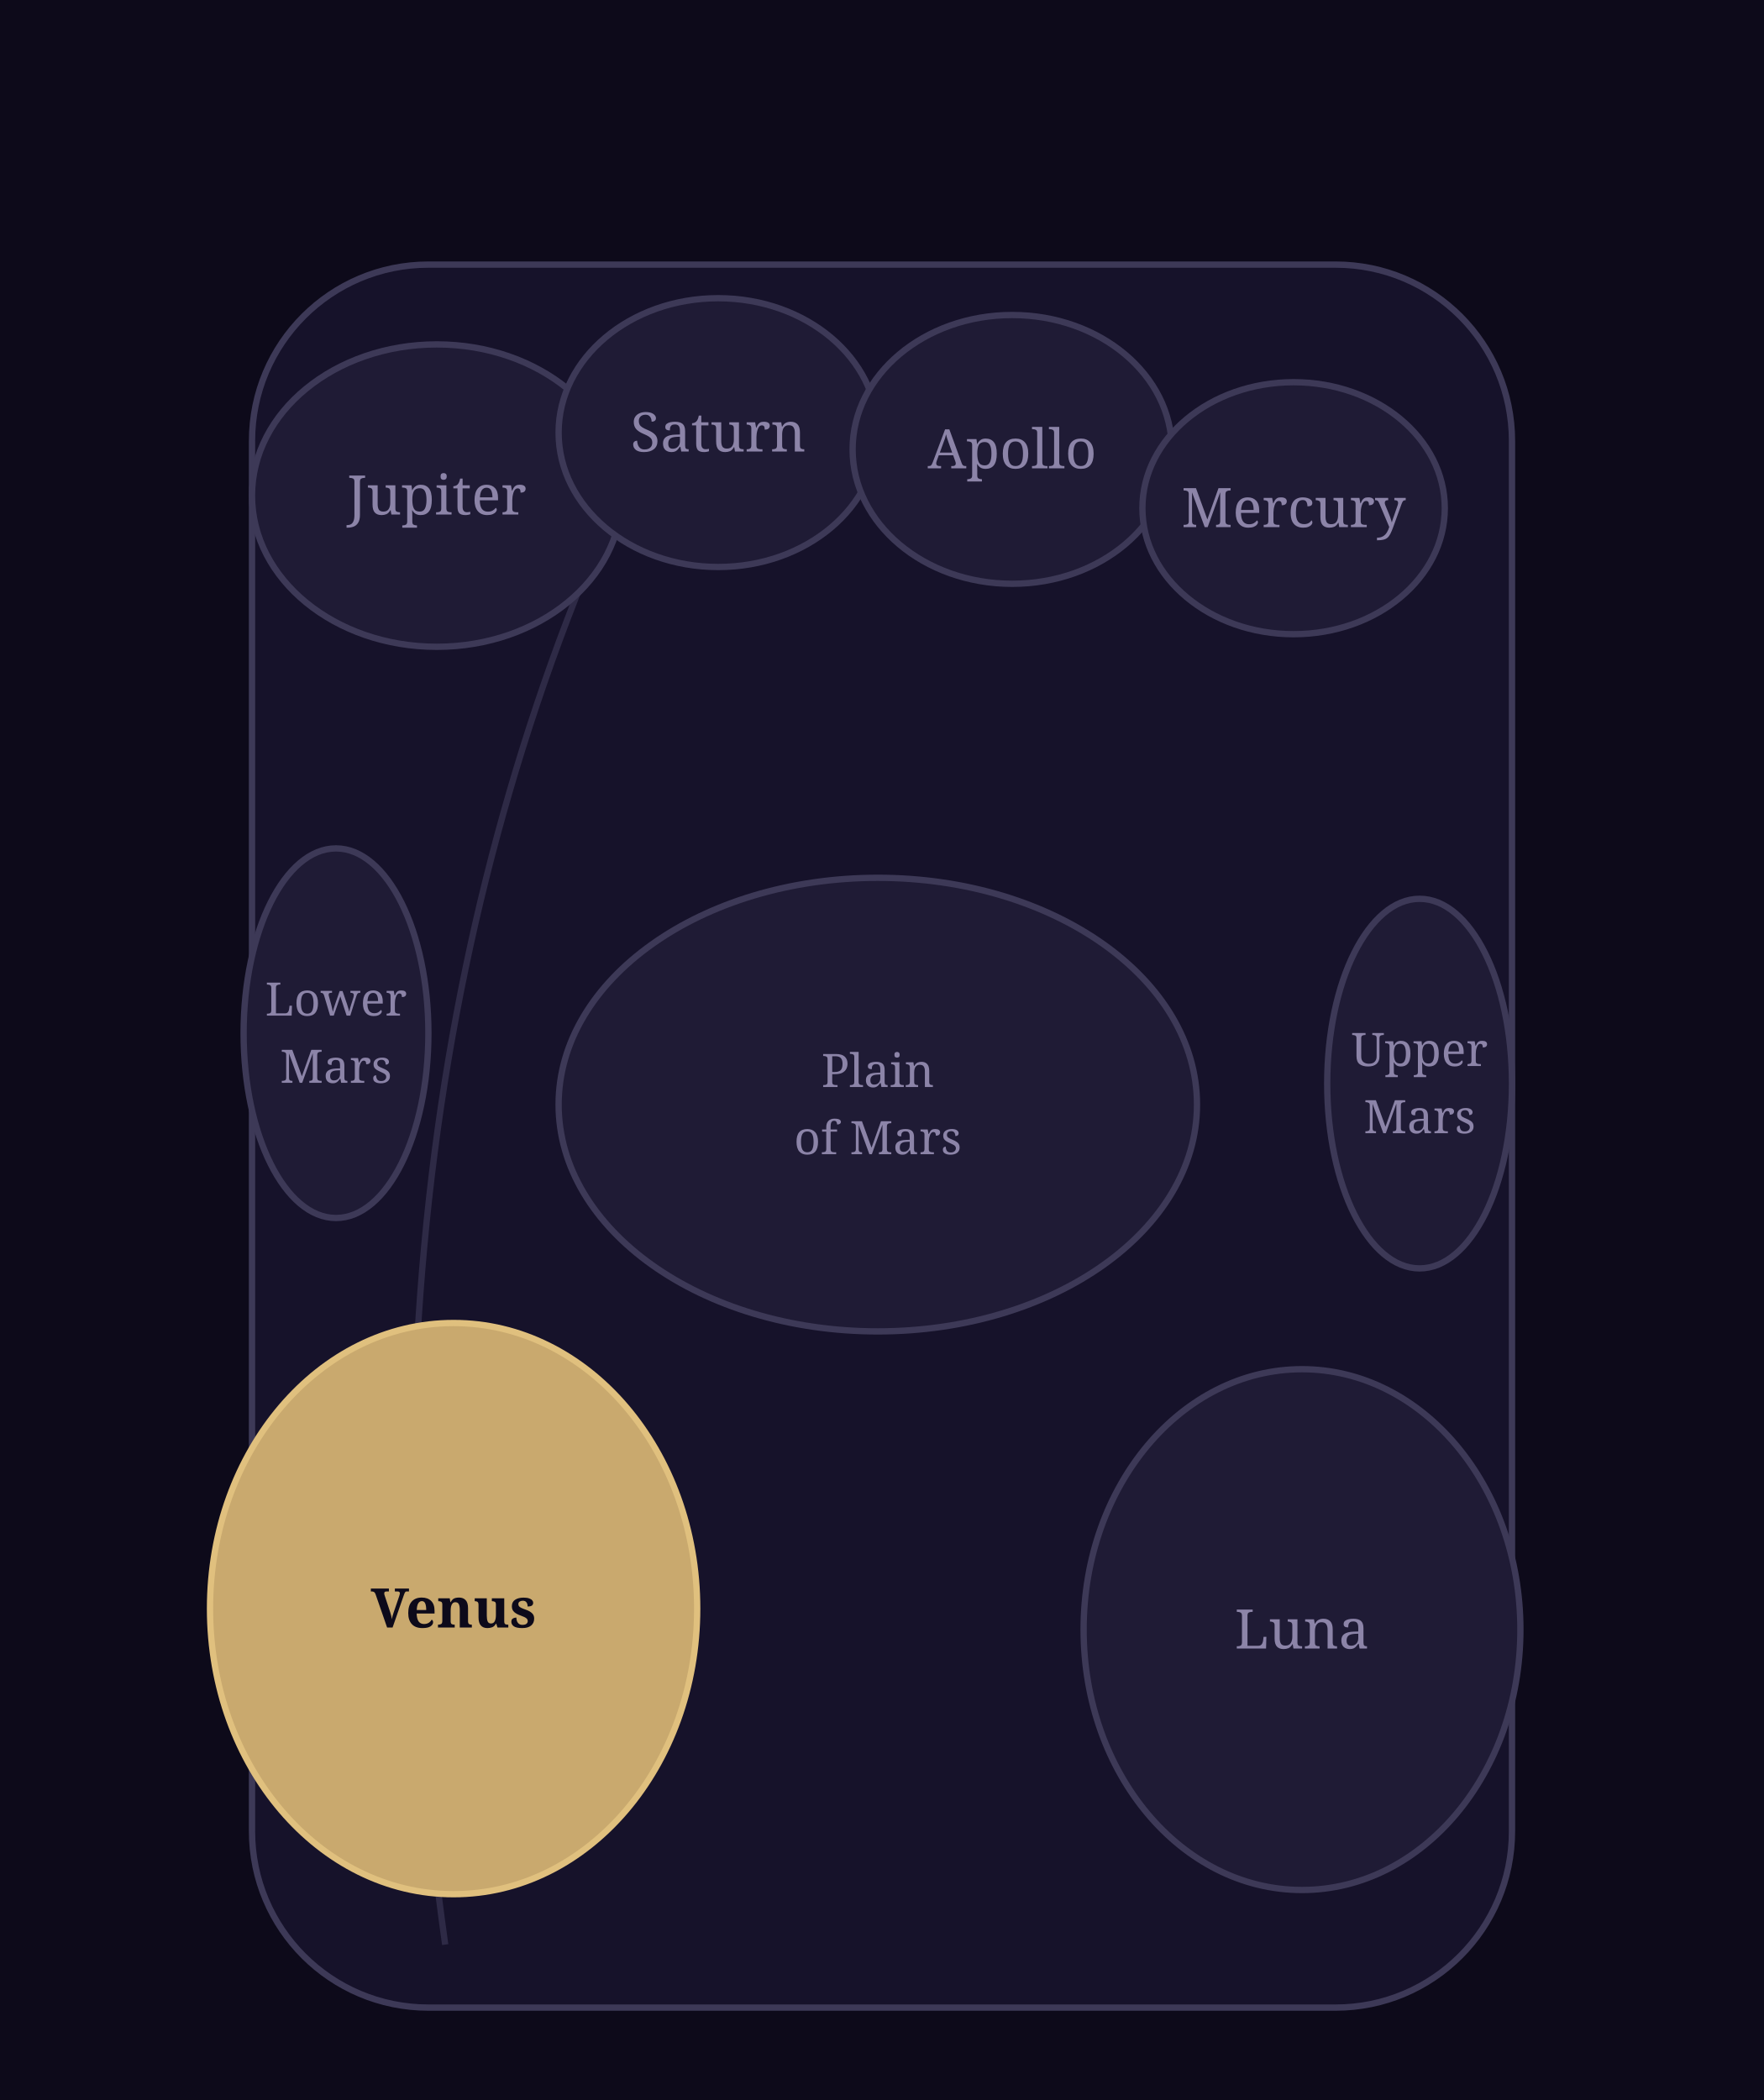
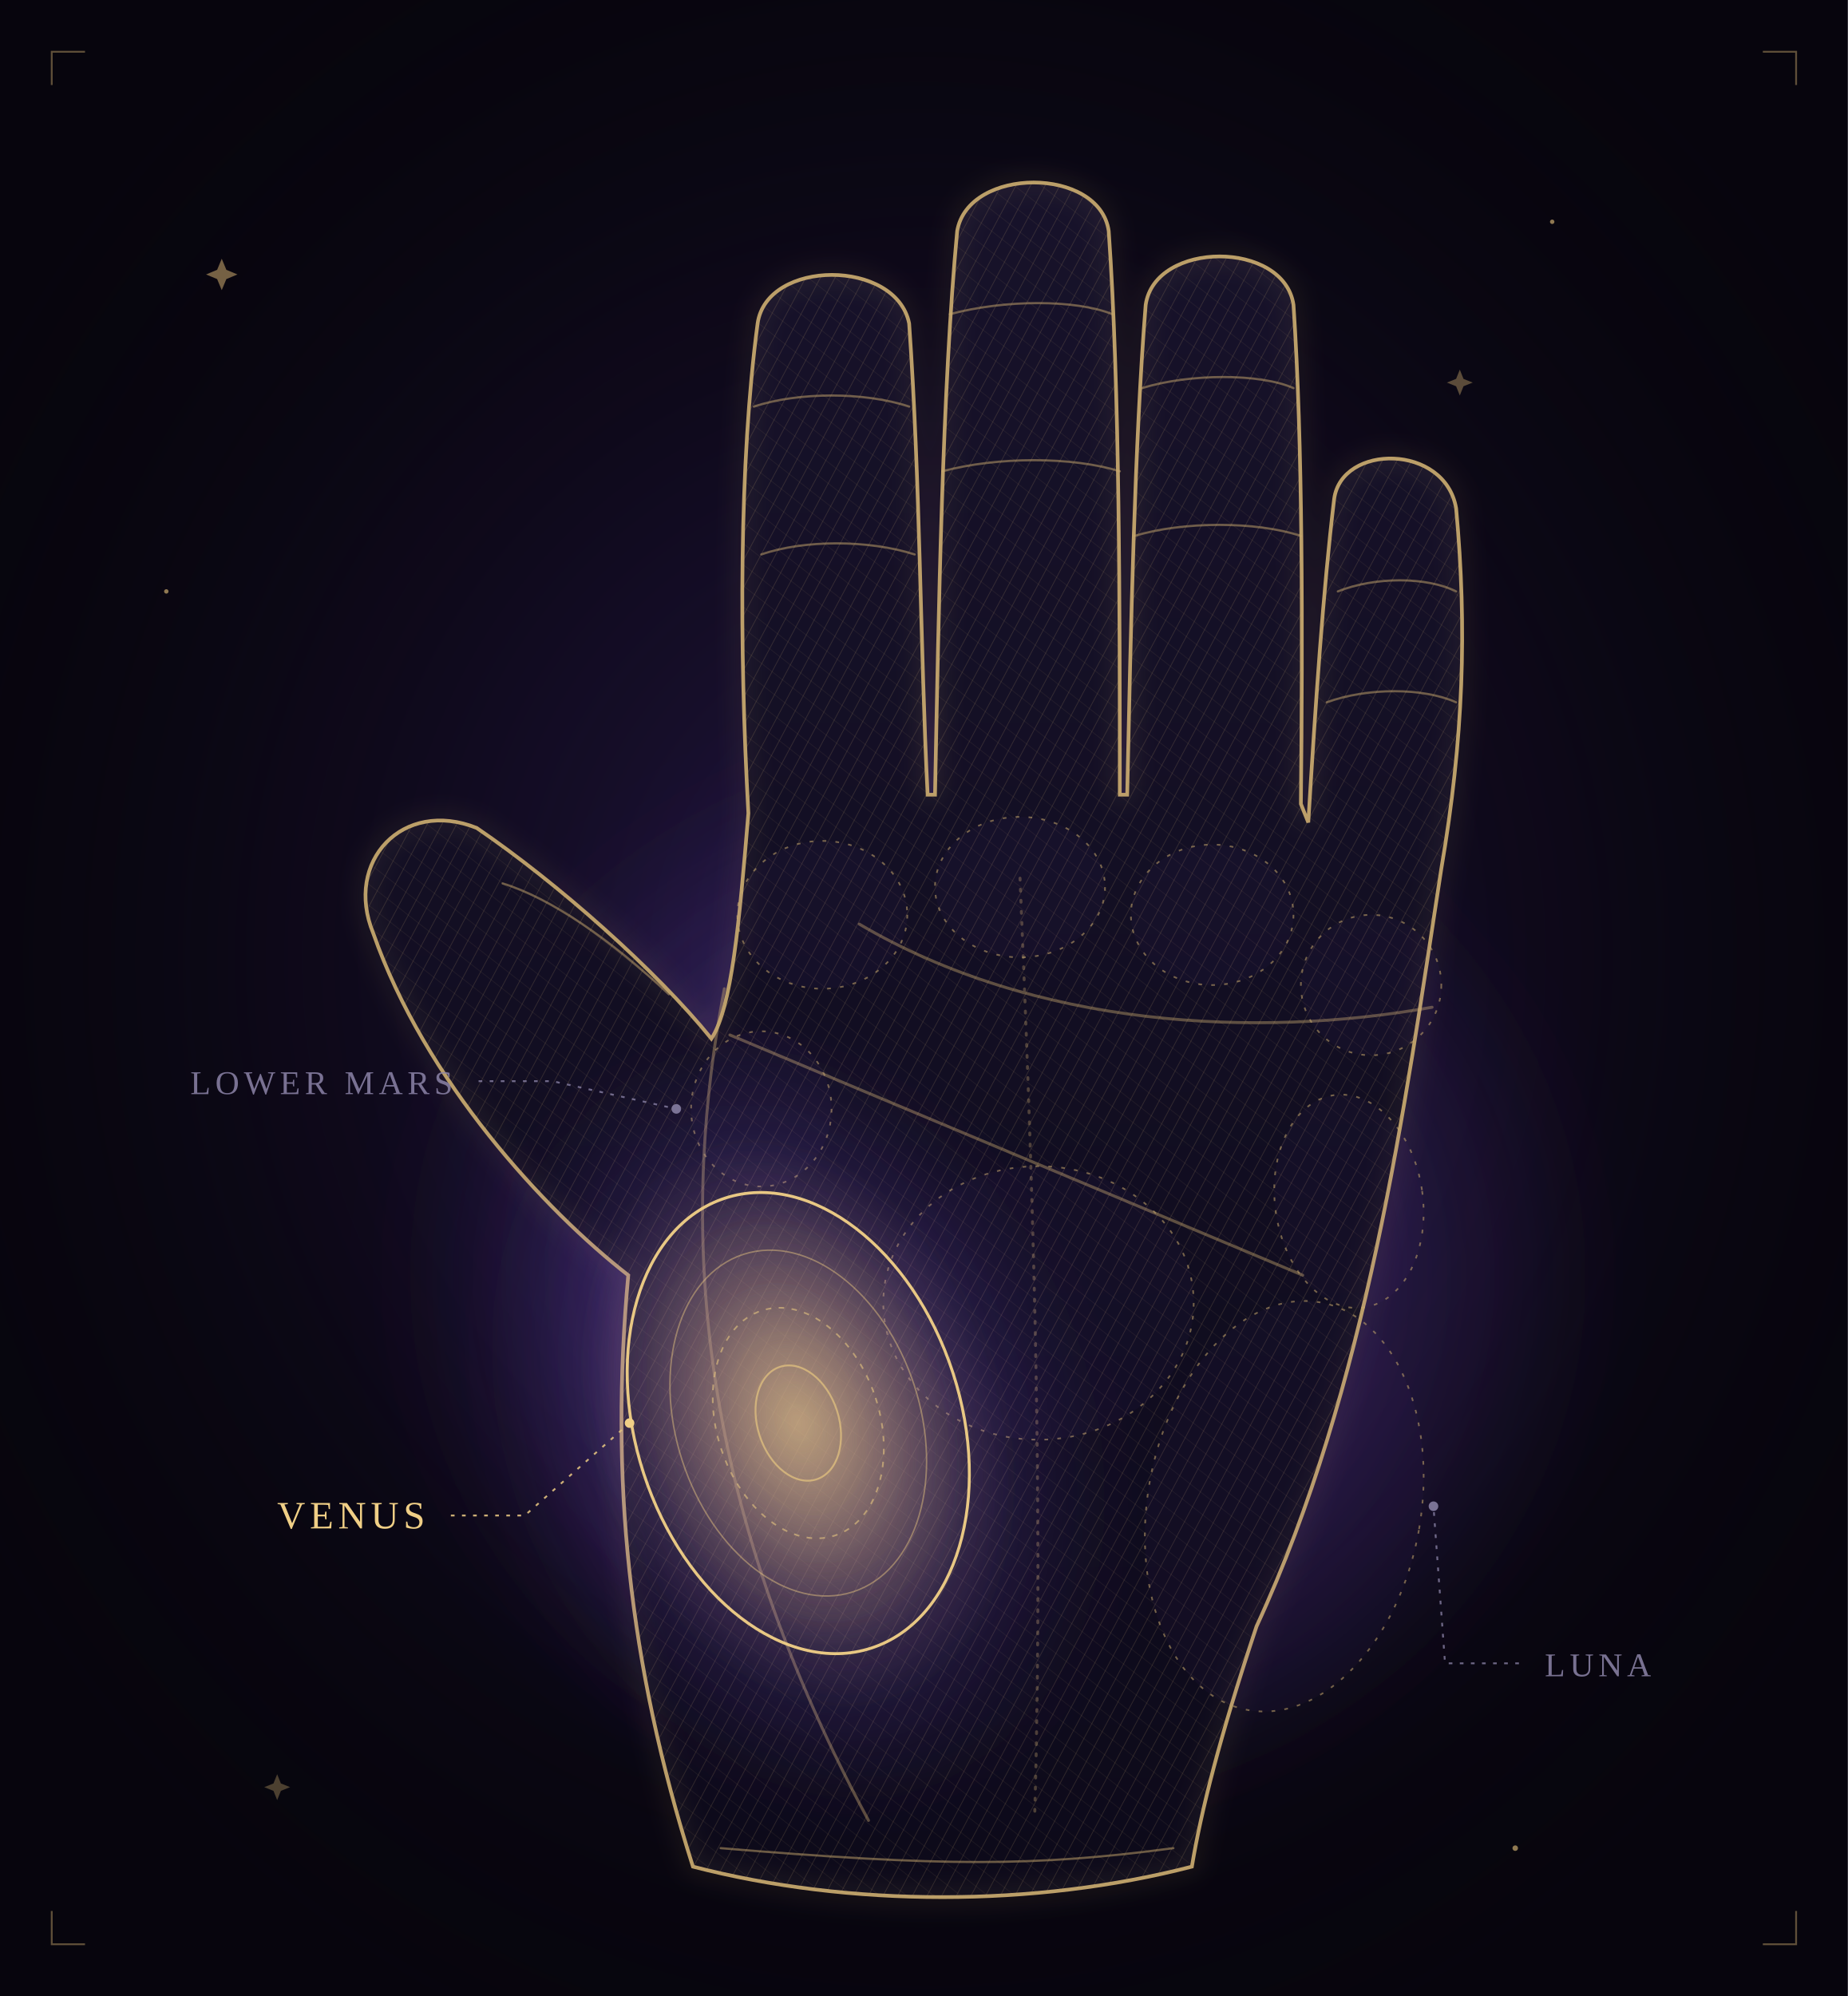
- <svg xmlns="http://www.w3.org/2000/svg" viewBox="0 0 420 500">
-   <rect width="420" height="500" fill="#0d0a1a" />
-   <rect x="60" y="63" width="300" height="415" rx="42" fill="#16122a" stroke="#3d3957" stroke-width="1.5" />
-   <path d="M 152 108 Q 78 263 106 463" fill="none" stroke="#2e2a46" stroke-width="1.5" />
-   <ellipse cx="104" cy="118" rx="44" ry="36" fill="#1f1b35" stroke="#3d3957" stroke-width="1.5" />
-   <text x="104" y="118" text-anchor="middle" dominant-baseline="middle" font-family="Georgia,serif" font-size="13" font-weight="normal" fill="#8c84a8">Jupiter</text>
-   <ellipse cx="171" cy="103" rx="38" ry="32" fill="#1f1b35" stroke="#3d3957" stroke-width="1.5" />
-   <text x="171" y="103" text-anchor="middle" dominant-baseline="middle" font-family="Georgia,serif" font-size="13" font-weight="normal" fill="#8c84a8">Saturn</text>
-   <ellipse cx="241" cy="107" rx="38" ry="32" fill="#1f1b35" stroke="#3d3957" stroke-width="1.5" />
-   <text x="241" y="107" text-anchor="middle" dominant-baseline="middle" font-family="Georgia,serif" font-size="13" font-weight="normal" fill="#8c84a8">Apollo</text>
-   <ellipse cx="308" cy="121" rx="36" ry="30" fill="#1f1b35" stroke="#3d3957" stroke-width="1.5" />
-   <text x="308" y="121" text-anchor="middle" dominant-baseline="middle" font-family="Georgia,serif" font-size="13" font-weight="normal" fill="#8c84a8">Mercury</text>
-   <ellipse cx="80" cy="246" rx="22" ry="44" fill="#1f1b35" stroke="#3d3957" stroke-width="1.5" />
-   <text x="80" y="238" text-anchor="middle" dominant-baseline="middle" font-family="Georgia,serif" font-size="11" font-weight="normal" fill="#8c84a8">Lower</text>
-   <text x="80" y="254" text-anchor="middle" dominant-baseline="middle" font-family="Georgia,serif" font-size="11" font-weight="normal" fill="#8c84a8">Mars</text>
-   <ellipse cx="338" cy="258" rx="22" ry="44" fill="#1f1b35" stroke="#3d3957" stroke-width="1.5" />
-   <text x="338" y="250" text-anchor="middle" dominant-baseline="middle" font-family="Georgia,serif" font-size="11" font-weight="normal" fill="#8c84a8">Upper</text>
-   <text x="338" y="266" text-anchor="middle" dominant-baseline="middle" font-family="Georgia,serif" font-size="11" font-weight="normal" fill="#8c84a8">Mars</text>
-   <ellipse cx="209" cy="263" rx="76" ry="54" fill="#1f1b35" stroke="#3d3957" stroke-width="1.5" />
-   <text x="209" y="255" text-anchor="middle" dominant-baseline="middle" font-family="Georgia,serif" font-size="11" font-weight="normal" fill="#8c84a8">Plain</text>
-   <text x="209" y="271" text-anchor="middle" dominant-baseline="middle" font-family="Georgia,serif" font-size="11" font-weight="normal" fill="#8c84a8">of Mars</text>
-   <ellipse cx="108" cy="383" rx="58" ry="68" fill="#c9a96e" stroke="#e0c07e" stroke-width="1.5" />
-   <text x="108" y="383" text-anchor="middle" dominant-baseline="middle" font-family="Georgia,serif" font-size="13" font-weight="bold" fill="#0d0a1a">Venus</text>
-   <ellipse cx="310" cy="388" rx="52" ry="62" fill="#1f1b35" stroke="#3d3957" stroke-width="1.5" />
-   <text x="310" y="388" text-anchor="middle" dominant-baseline="middle" font-family="Georgia,serif" font-size="13" font-weight="normal" fill="#8c84a8">Luna</text>
+ <svg xmlns="http://www.w3.org/2000/svg" viewBox="0 0 1000 1080" width="1000" height="1080" role="img" aria-labelledby="t">
+   <defs>
+     <radialGradient id="haze" cx="50%" cy="48%" r="60%">
+       <stop offset="0%" stop-color="#3a2470" stop-opacity="0.55" />
+       <stop offset="55%" stop-color="#1a1030" stop-opacity="0.35" />
+       <stop offset="100%" stop-color="#07050d" stop-opacity="0" />
+     </radialGradient>
+     <linearGradient id="skin" x1="0" y1="0" x2="0" y2="1">
+       <stop offset="0%" stop-color="#17122a" />
+       <stop offset="100%" stop-color="#0d0a1a" />
+     </linearGradient>
+     <radialGradient id="mountGlow" cx="50%" cy="50%" r="50%">
+       <stop offset="0%" stop-color="#e0c07e" stop-opacity="0.55" />
+       <stop offset="60%" stop-color="#c9a96e" stop-opacity="0.18" />
+       <stop offset="100%" stop-color="#c9a96e" stop-opacity="0" />
+     </radialGradient>
+     <radialGradient id="violetGlow" cx="50%" cy="50%" r="50%">
+       <stop offset="0%" stop-color="#8a5cf0" stop-opacity="0.5" />
+       <stop offset="100%" stop-color="#8a5cf0" stop-opacity="0" />
+     </radialGradient>
+     <filter id="blur" x="-50%" y="-50%" width="200%" height="200%">
+       <feGaussianBlur stdDeviation="22" />
+     </filter>
+     <filter id="softBlur" x="-50%" y="-50%" width="200%" height="200%">
+       <feGaussianBlur stdDeviation="6" />
+     </filter>
+     <pattern id="hatch" width="7" height="7" patternUnits="userSpaceOnUse" patternTransform="rotate(28)">
+       <line x1="0" y1="0" x2="0" y2="7" stroke="#c9a96e" stroke-width="0.5" opacity="0.28" />
+     </pattern>
+     <pattern id="hatch2" width="9" height="9" patternUnits="userSpaceOnUse" patternTransform="rotate(-52)">
+       <line x1="0" y1="0" x2="0" y2="9" stroke="#c9a96e" stroke-width="0.4" opacity="0.16" />
+     </pattern>
+     <clipPath id="hand">
+       <path d="M 335 1010 C 300 900 290 800 300 690 C 255 655 190 585 162 505 C 146 466 178 432 218 448 C 262 478 315 525 345 562 C 356 545 360 500 365 440 C 360 350 360 250 370 175 C 375 140 445 140 452 175 C 458 260 458 350 462 430 C 466 430 466 430 466 430 C 468 330 470 210 478 125 C 484 90 555 90 560 125 C 566 210 566 330 566 430 C 570 430 570 430 570 430 C 572 340 574 240 580 165 C 585 130 655 130 660 165 C 665 240 665 340 664 435 C 668 445 668 445 668 445 C 672 380 676 320 682 270 C 686 240 742 240 748 275 C 754 340 752 400 740 470 C 720 600 700 750 640 880 C 620 940 610 980 605 1010 C 520 1032 420 1032 335 1010 Z" />
+     </clipPath>
+   </defs>
+   <rect width="1000" height="1080" fill="#07050d" />
+   <rect width="1000" height="1080" fill="url(#haze)" />
+   <g stroke="#c9a96e" stroke-width="1" opacity="0.45" fill="none">
+     <path d="M 28 46 V 28 H 46" />
+     <path d="M 972 46 V 28 H 954" />
+     <path d="M 28 1034 V 1052 H 46" />
+     <path d="M 972 1034 V 1052 H 954" />
+   </g>
+   <g fill="#c9a96e" opacity="0.7">
+     <path d="M 120 140 l 2.5 6 6 2.5 -6 2.5 -2.5 6 -2.5 -6 -6 -2.5 6 -2.5z" opacity="0.8" />
+     <path d="M 790 200 l 2 5 5 2 -5 2 -2 5 -2 -5 -5 -2 5 -2z" opacity="0.6" />
+     <path d="M 150 960 l 2 5 5 2 -5 2 -2 5 -2 -5 -5 -2 5 -2z" opacity="0.5" />
+     <circle cx="820" cy="1000" r="1.5" />
+     <circle cx="90" cy="320" r="1.2" />
+     <circle cx="840" cy="120" r="1.2" />
+   </g>
+   <g transform="translate(40 0)">
+     <ellipse cx="500" cy="690" rx="330" ry="300" fill="url(#violetGlow)" filter="url(#blur)" opacity="0.9" />
+     <path d="M 335 1010 C 300 900 290 800 300 690 C 255 655 190 585 162 505 C 146 466 178 432 218 448 C 262 478 315 525 345 562 C 356 545 360 500 365 440 C 360 350 360 250 370 175 C 375 140 445 140 452 175 C 458 260 458 350 462 430 C 466 430 466 430 466 430 C 468 330 470 210 478 125 C 484 90 555 90 560 125 C 566 210 566 330 566 430 C 570 430 570 430 570 430 C 572 340 574 240 580 165 C 585 130 655 130 660 165 C 665 240 665 340 664 435 C 668 445 668 445 668 445 C 672 380 676 320 682 270 C 686 240 742 240 748 275 C 754 340 752 400 740 470 C 720 600 700 750 640 880 C 620 940 610 980 605 1010 C 520 1032 420 1032 335 1010 Z" fill="url(#skin)" />
+     <g clip-path="url(#hand)">
+       <rect width="1000" height="1080" fill="url(#hatch)" />
+       <rect width="1000" height="1080" fill="url(#hatch2)" />
+     </g>
+     <path d="M 335 1010 C 300 900 290 800 300 690 C 255 655 190 585 162 505 C 146 466 178 432 218 448 C 262 478 315 525 345 562 C 356 545 360 500 365 440 C 360 350 360 250 370 175 C 375 140 445 140 452 175 C 458 260 458 350 462 430 C 466 430 466 430 466 430 C 468 330 470 210 478 125 C 484 90 555 90 560 125 C 566 210 566 330 566 430 C 570 430 570 430 570 430 C 572 340 574 240 580 165 C 585 130 655 130 660 165 C 665 240 665 340 664 435 C 668 445 668 445 668 445 C 672 380 676 320 682 270 C 686 240 742 240 748 275 C 754 340 752 400 740 470 C 720 600 700 750 640 880 C 620 940 610 980 605 1010 C 520 1032 420 1032 335 1010 Z" fill="none" stroke="#c9a96e" stroke-width="2" opacity="0.92" />
+     <path d="M 335 1010 C 300 900 290 800 300 690 C 255 655 190 585 162 505 C 146 466 178 432 218 448 C 262 478 315 525 345 562 C 356 545 360 500 365 440 C 360 350 360 250 370 175 C 375 140 445 140 452 175 C 458 260 458 350 462 430 C 466 430 466 430 466 430 C 468 330 470 210 478 125 C 484 90 555 90 560 125 C 566 210 566 330 566 430 C 570 430 570 430 570 430 C 572 340 574 240 580 165 C 585 130 655 130 660 165 C 665 240 665 340 664 435 C 668 445 668 445 668 445 C 672 380 676 320 682 270 C 686 240 742 240 748 275 C 754 340 752 400 740 470 C 720 600 700 750 640 880 C 620 940 610 980 605 1010 C 520 1032 420 1032 335 1010 Z" fill="none" stroke="#e0c07e" stroke-width="6" opacity="0.12" filter="url(#softBlur)" />
+     <g fill="none" stroke="#c9a96e" stroke-width="1.2" opacity="0.5" stroke-linecap="round">
+       <path d="M 372 300 C 395 292 430 292 455 300" />
+       <path d="M 368 220 C 392 212 428 212 452 220" />
+       <path d="M 470 255 C 500 247 540 247 566 255" />
+       <path d="M 474 170 C 504 162 542 162 562 170" />
+       <path d="M 574 290 C 600 282 640 282 664 290" />
+       <path d="M 578 210 C 604 202 642 202 660 210" />
+       <path d="M 678 380 C 700 372 730 372 748 380" />
+       <path d="M 684 320 C 704 312 732 312 748 320" />
+       <path d="M 232 478 C 258 486 290 508 322 538" />
+       <path d="M 350 1000 C 470 1010 520 1010 595 1000" />
+     </g>
+     <g fill="none" stroke="#c9a96e" stroke-width="1.6" stroke-linecap="round" opacity="0.42">
+       <path d="M 352 535 C 330 650 330 800 430 985" />
+       <path d="M 735 545 C 640 562 520 556 425 500" />
+       <path d="M 355 560 C 450 600 570 650 665 690" />
+       <path d="M 520 980 C 525 800 518 620 512 475" stroke-dasharray="1 5" opacity="0.8" />
+     </g>
+     <g>
+       <ellipse cx="405" cy="495" rx="46" ry="40" transform="rotate(0 405 495)" fill="rgba(122,72,201,0.06)" stroke="#c9a96e" stroke-width="0.9" stroke-dasharray="2 5" opacity="0.55" />
+       <ellipse cx="512" cy="480" rx="46" ry="38" transform="rotate(0 512 480)" fill="rgba(122,72,201,0.06)" stroke="#c9a96e" stroke-width="0.9" stroke-dasharray="2 5" opacity="0.55" />
+       <ellipse cx="616" cy="495" rx="44" ry="38" transform="rotate(0 616 495)" fill="rgba(122,72,201,0.06)" stroke="#c9a96e" stroke-width="0.9" stroke-dasharray="2 5" opacity="0.55" />
+       <ellipse cx="702" cy="533" rx="38" ry="38" transform="rotate(0 702 533)" fill="rgba(122,72,201,0.06)" stroke="#c9a96e" stroke-width="0.9" stroke-dasharray="2 5" opacity="0.55" />
+       <ellipse cx="690" cy="650" rx="40" ry="58" transform="rotate(-8 690 650)" fill="rgba(122,72,201,0.06)" stroke="#c9a96e" stroke-width="0.9" stroke-dasharray="2 5" opacity="0.55" />
+       <ellipse cx="372" cy="600" rx="38" ry="42" transform="rotate(0 372 600)" fill="rgba(122,72,201,0.06)" stroke="#c9a96e" stroke-width="0.9" stroke-dasharray="2 5" opacity="0.55" />
+       <ellipse cx="522" cy="705" rx="84" ry="74" transform="rotate(0 522 705)" fill="rgba(122,72,201,0.06)" stroke="#c9a96e" stroke-width="0.9" stroke-dasharray="2 5" opacity="0.55" />
+       <ellipse cx="655" cy="815" rx="74" ry="112" transform="rotate(10 655 815)" fill="rgba(122,72,201,0.06)" stroke="#c9a96e" stroke-width="0.9" stroke-dasharray="2 5" opacity="0.55" />
+     </g>
+     <g>
+       <ellipse cx="392" cy="770" rx="149.6" ry="217.6" transform="rotate(-18 392 770)" fill="url(#violetGlow)" filter="url(#blur)" opacity="0.9" />
+       <ellipse cx="392" cy="770" rx="110" ry="160" transform="rotate(-18 392 770)" fill="url(#mountGlow)" filter="url(#softBlur)" />
+       <ellipse cx="392" cy="770" rx="88" ry="128" transform="rotate(-18 392 770)" fill="url(#mountGlow)" opacity="0.9" />
+       <ellipse cx="392" cy="770" rx="88" ry="128" transform="rotate(-18 392 770)" fill="none" stroke="#e0c07e" stroke-width="0.70" opacity="0.35" stroke-dasharray="3 4" />
+       <ellipse cx="392" cy="770" rx="66" ry="96" transform="rotate(-18 392 770)" fill="none" stroke="#e0c07e" stroke-width="0.80" opacity="0.49" stroke-dasharray="" />
+       <ellipse cx="392" cy="770" rx="44" ry="64" transform="rotate(-18 392 770)" fill="none" stroke="#e0c07e" stroke-width="0.90" opacity="0.63" stroke-dasharray="3 4" />
+       <ellipse cx="392" cy="770" rx="22" ry="32" transform="rotate(-18 392 770)" fill="none" stroke="#e0c07e" stroke-width="1.00" opacity="0.76" stroke-dasharray="" />
+       <ellipse cx="392" cy="770" rx="88" ry="128" transform="rotate(-18 392 770)" fill="none" stroke="#f0cf86" stroke-width="1.6" opacity="0.95" />
+     </g>
+   </g>
+   <g transform="translate(40 0)">
+     <g opacity="0.85">
+       <path d="M 219 585 L 259 585 L 326 600" fill="none" stroke="#8c84a8" stroke-width="1" stroke-dasharray="2 4" opacity="0.9" />
+       <circle cx="326" cy="600" r="2.6" fill="#8c84a8" />
+       <text x="205" y="592" text-anchor="end" font-family="Cinzel, 'Times New Roman', Georgia, serif" font-size="18" letter-spacing="2.5" fill="#8c84a8" style="text-transform:uppercase">
+         <tspan x="205" dy="0">LOWER MARS</tspan>
+       </text>
+     </g>
+     <g opacity="1">
+       <path d="M 204 820 L 244 820 L 300.699 770" fill="none" stroke="#e0c07e" stroke-width="1" stroke-dasharray="2 4" opacity="0.9" />
+       <circle cx="300.699" cy="770" r="2.6" fill="#f0cf86" />
+       <text x="190" y="827" text-anchor="end" font-family="Cinzel, 'Times New Roman', Georgia, serif" font-size="21" letter-spacing="2.5" fill="#f0cf86" style="text-transform:uppercase">
+         <tspan x="190" dy="0">VENUS</tspan>
+       </text>
+     </g>
+     <g opacity="0.85">
+       <path d="M 782 900 L 742 900 L 735.754 815" fill="none" stroke="#8c84a8" stroke-width="1" stroke-dasharray="2 4" opacity="0.9" />
+       <circle cx="735.754" cy="815" r="2.6" fill="#8c84a8" />
+       <text x="796" y="907" text-anchor="start" font-family="Cinzel, 'Times New Roman', Georgia, serif" font-size="18" letter-spacing="2.5" fill="#8c84a8" style="text-transform:uppercase">
+         <tspan x="796" dy="0">LUNA</tspan>
+       </text>
+     </g>
+   </g>
</svg>
